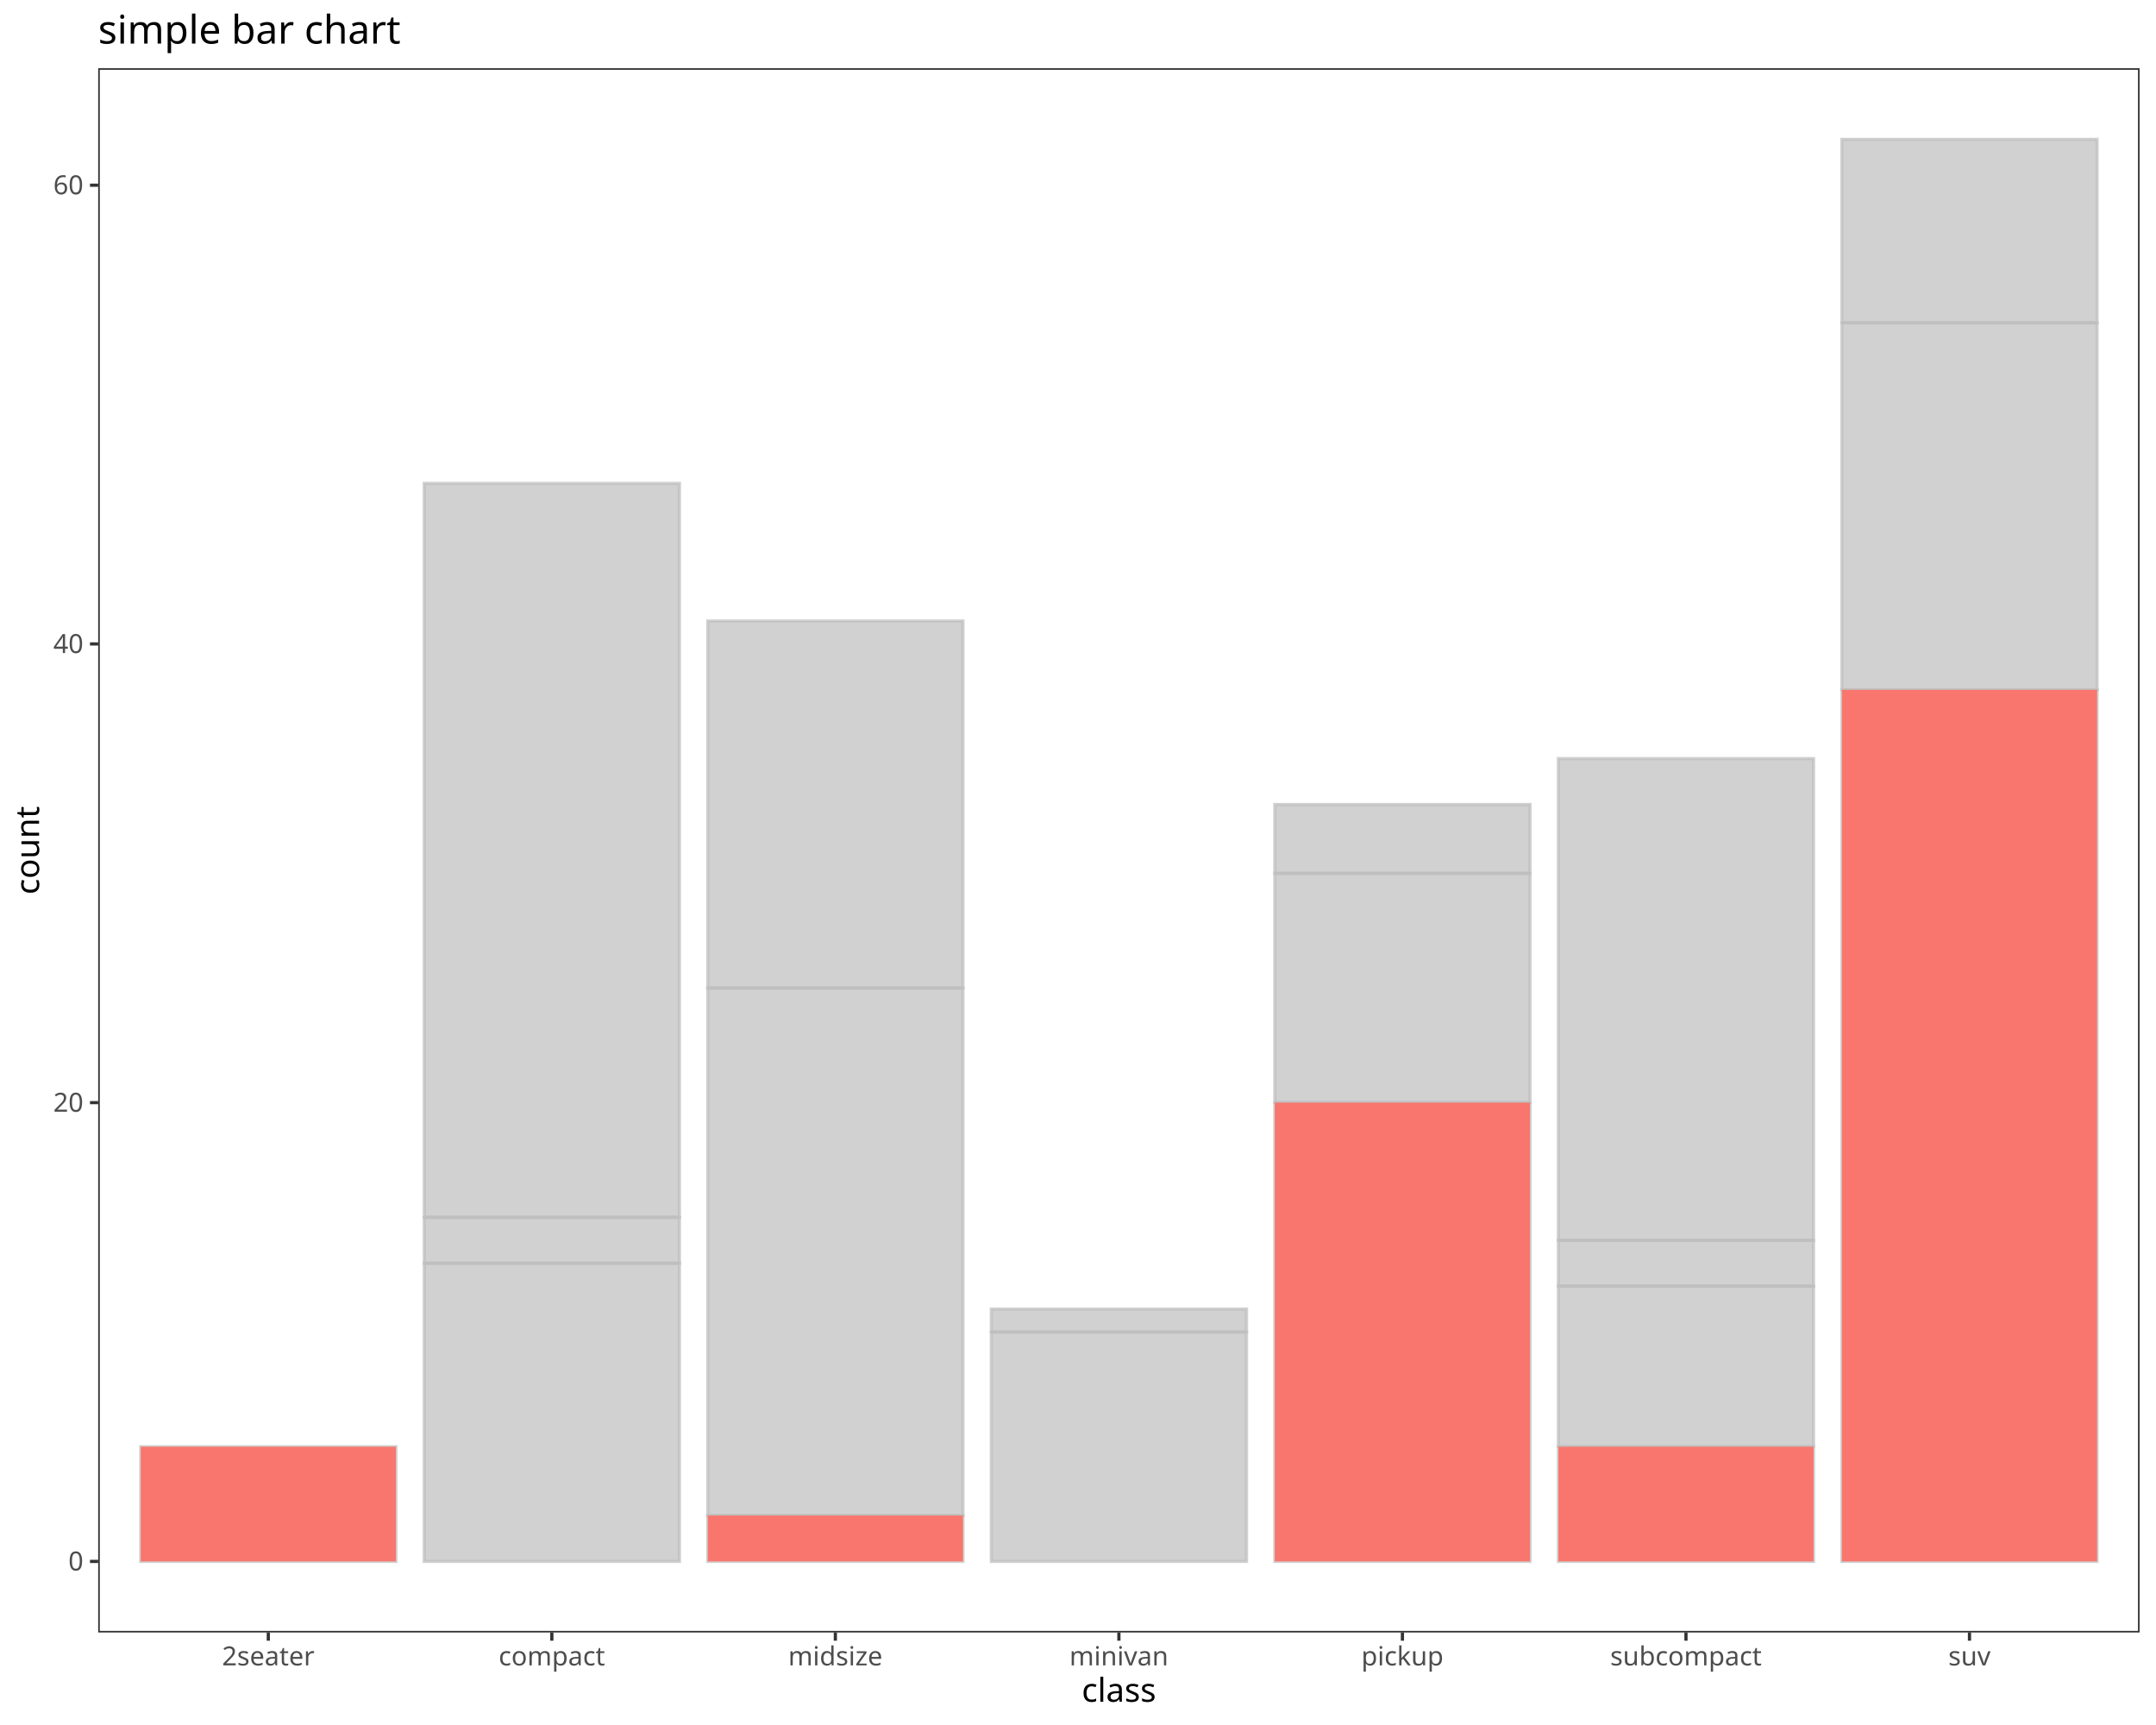
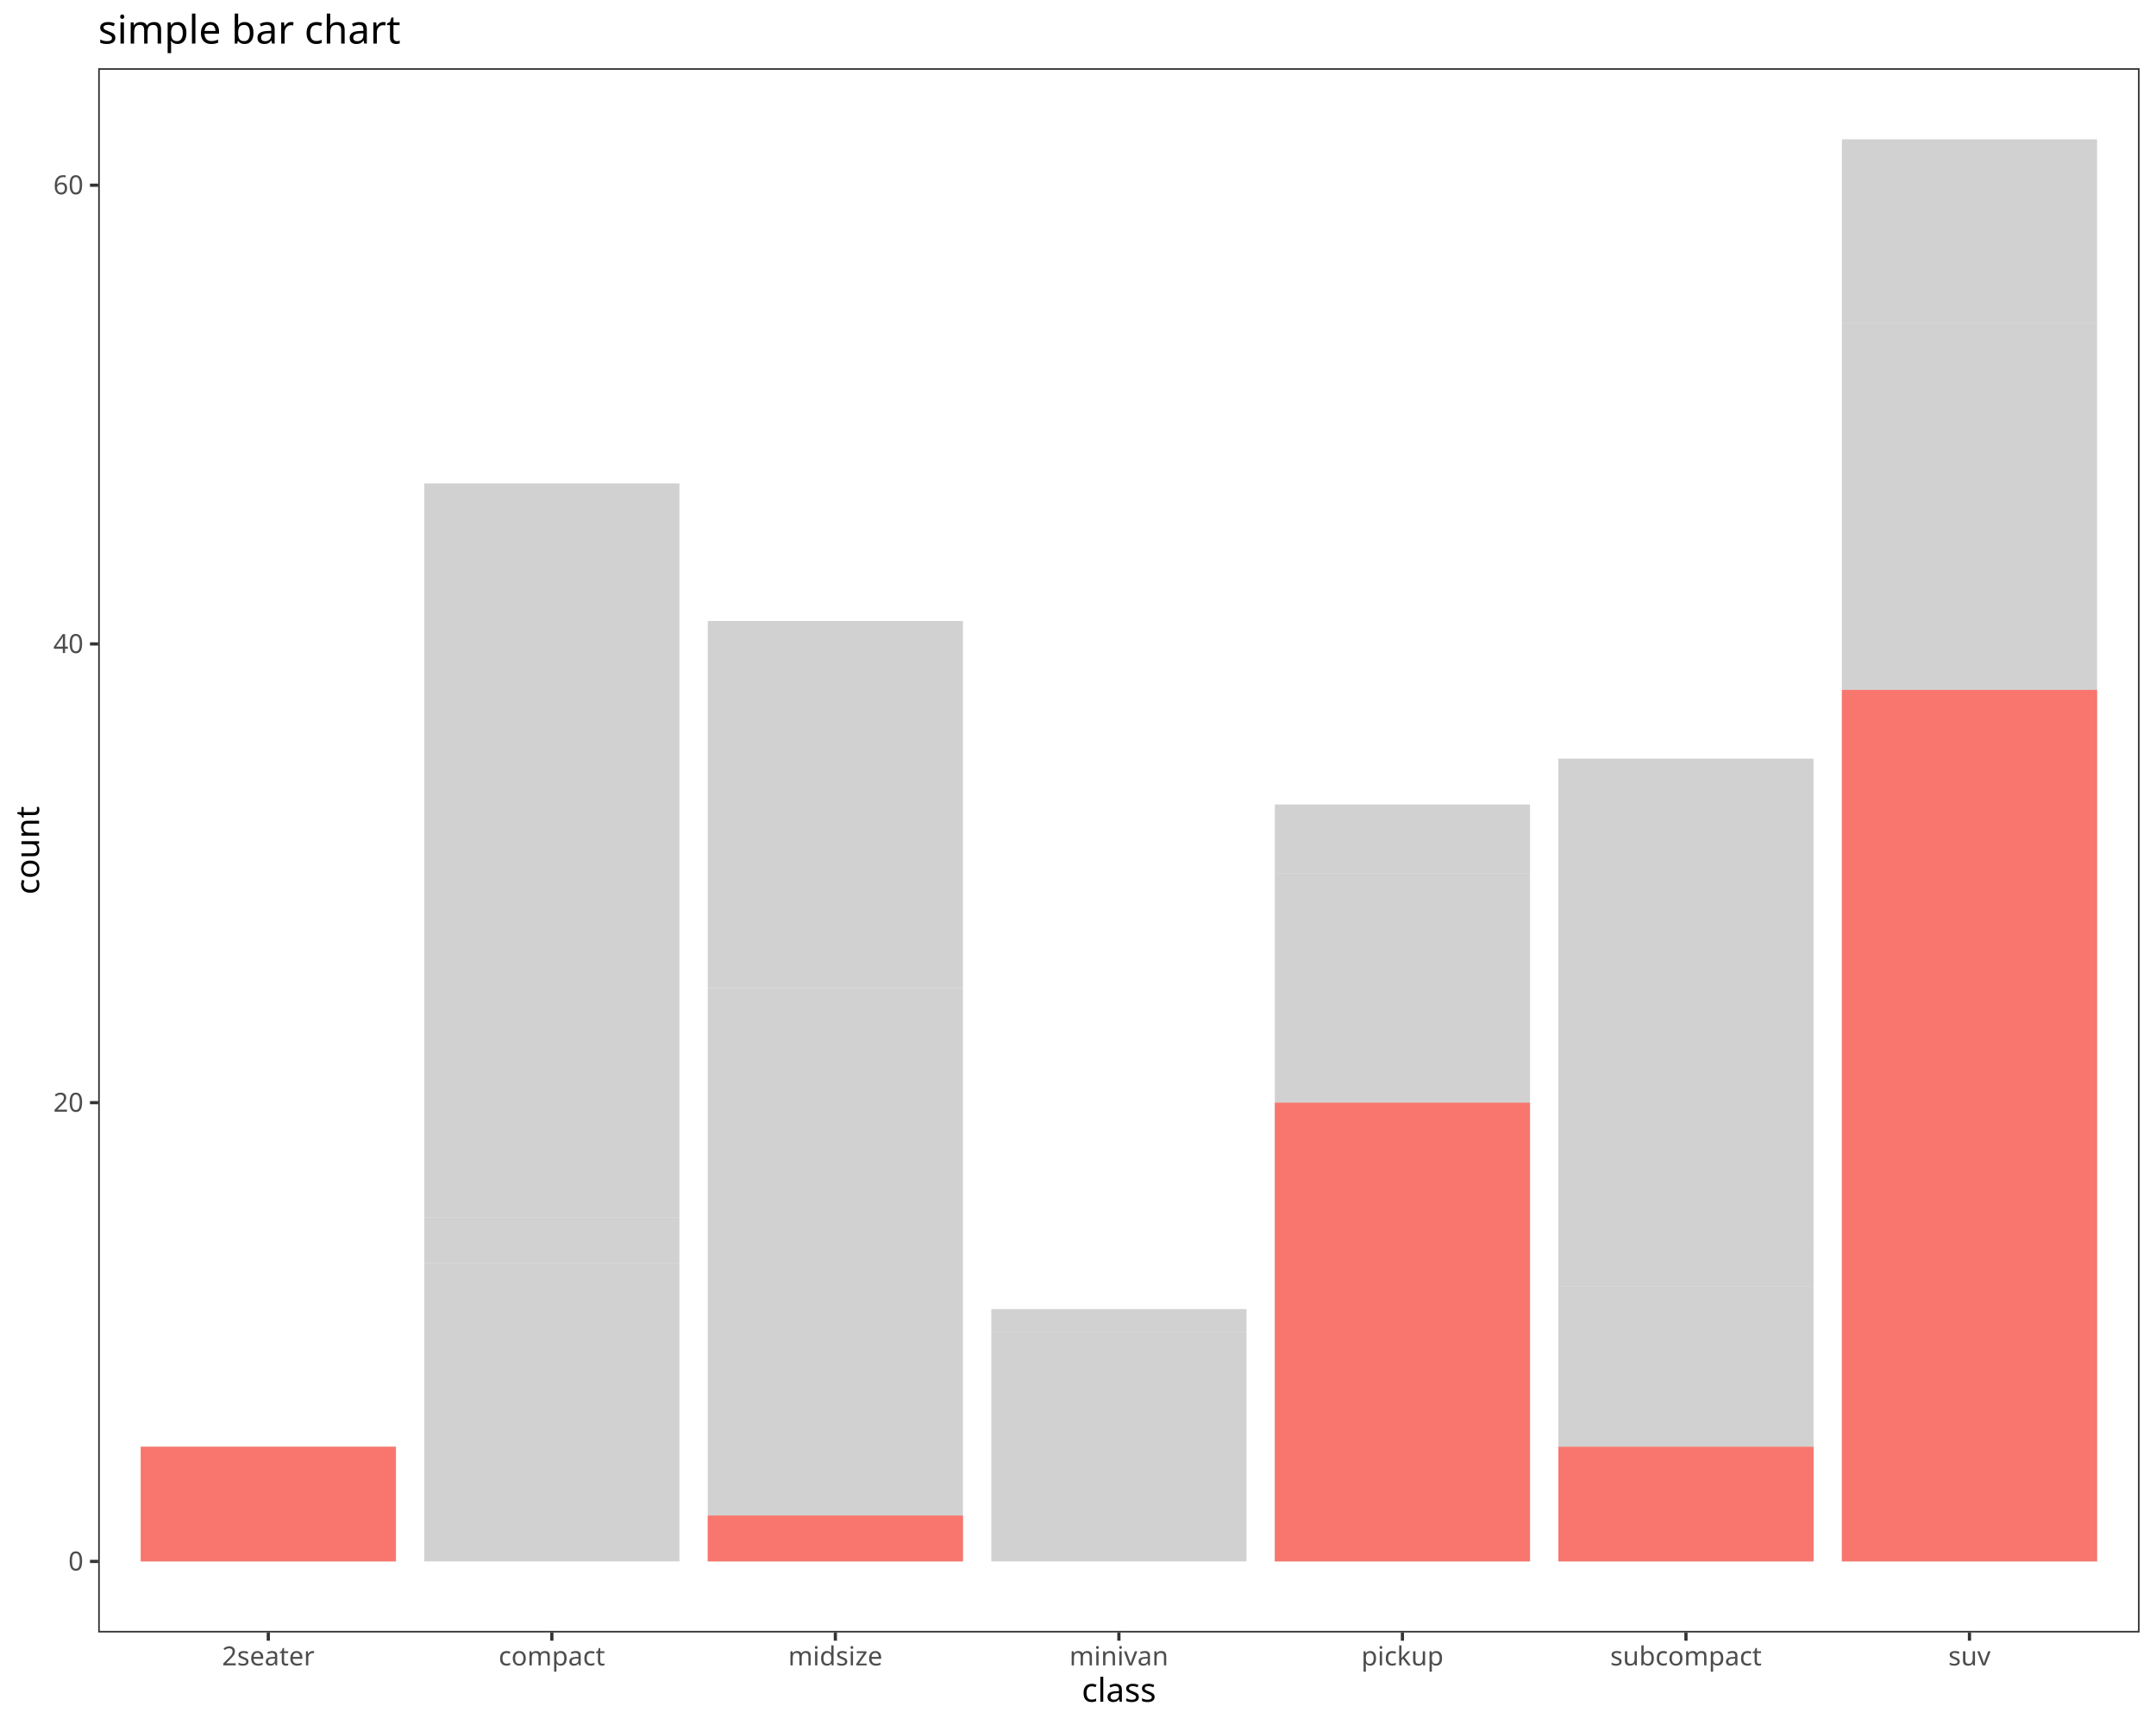
<svg xmlns="http://www.w3.org/2000/svg" class="svglite" data-engine-version="2.0" width="720.00pt" height="576.00pt" viewBox="0 0 720.00 576.00">
  <defs>
    <style type="text/css">
    .svglite line, .svglite polyline, .svglite polygon, .svglite path, .svglite rect, .svglite circle {
      fill: none;
      stroke: #000000;
      stroke-linecap: round;
      stroke-linejoin: round;
      stroke-miterlimit: 10.00;
    }
  </style>
  </defs>
  <rect width="100%" height="100%" style="stroke: none; fill: #FFFFFF;" />
  <defs>
    <clipPath id="cpMC4wMHw3MjAuMDB8MC4wMHw1NzYuMDA=">
      <rect x="0.00" y="0.00" width="720.00" height="576.00" />
    </clipPath>
  </defs>
  <g clip-path="url(#cpMC4wMHw3MjAuMDB8MC4wMHw1NzYuMDA=)">
    <rect x="0.00" y="0.00" width="720.00" height="576.00" style="stroke-width: 1.07; stroke: #FFFFFF; fill: #FFFFFF;" />
  </g>
  <defs>
    <clipPath id="cpMzIuNzl8NzE0LjUyfDIyLjc4fDU0NS4xMQ==">
      <rect x="32.79" y="22.78" width="681.73" height="522.33" />
    </clipPath>
  </defs>
  <g clip-path="url(#cpMzIuNzl8NzE0LjUyfDIyLjc4fDU0NS4xMQ==)">
    <rect x="32.79" y="22.78" width="681.73" height="522.33" style="stroke-width: 1.07; stroke: none; fill: #FFFFFF;" />
-     <rect x="47.00" y="483.08" width="85.22" height="38.29" style="stroke-width: 1.07; stroke: #BEBEBE; stroke-opacity: 0.70; stroke-linecap: butt; stroke-linejoin: miter; fill: #BEBEBE; fill-opacity: 0.70;" />
-     <rect x="141.68" y="161.41" width="85.22" height="245.08" style="stroke-width: 1.07; stroke: #BEBEBE; stroke-opacity: 0.70; stroke-linecap: butt; stroke-linejoin: miter; fill: #BEBEBE; fill-opacity: 0.70;" />
-     <rect x="141.68" y="406.49" width="85.22" height="15.32" style="stroke-width: 1.07; stroke: #BEBEBE; stroke-opacity: 0.70; stroke-linecap: butt; stroke-linejoin: miter; fill: #BEBEBE; fill-opacity: 0.70;" />
-     <rect x="141.68" y="421.81" width="85.22" height="99.56" style="stroke-width: 1.07; stroke: #BEBEBE; stroke-opacity: 0.70; stroke-linecap: butt; stroke-linejoin: miter; fill: #BEBEBE; fill-opacity: 0.70;" />
-     <rect x="236.36" y="207.36" width="85.22" height="122.54" style="stroke-width: 1.07; stroke: #BEBEBE; stroke-opacity: 0.70; stroke-linecap: butt; stroke-linejoin: miter; fill: #BEBEBE; fill-opacity: 0.70;" />
-     <rect x="236.36" y="329.90" width="85.22" height="176.15" style="stroke-width: 1.07; stroke: #BEBEBE; stroke-opacity: 0.70; stroke-linecap: butt; stroke-linejoin: miter; fill: #BEBEBE; fill-opacity: 0.70;" />
-     <rect x="236.36" y="506.05" width="85.22" height="15.32" style="stroke-width: 1.07; stroke: #BEBEBE; stroke-opacity: 0.70; stroke-linecap: butt; stroke-linejoin: miter; fill: #BEBEBE; fill-opacity: 0.70;" />
-     <rect x="331.05" y="437.12" width="85.22" height="7.66" style="stroke-width: 1.07; stroke: #BEBEBE; stroke-opacity: 0.70; stroke-linecap: butt; stroke-linejoin: miter; fill: #BEBEBE; fill-opacity: 0.70;" />
-     <rect x="331.05" y="444.78" width="85.22" height="76.59" style="stroke-width: 1.07; stroke: #BEBEBE; stroke-opacity: 0.70; stroke-linecap: butt; stroke-linejoin: miter; fill: #BEBEBE; fill-opacity: 0.70;" />
-     <rect x="425.73" y="268.63" width="85.22" height="22.98" style="stroke-width: 1.07; stroke: #BEBEBE; stroke-opacity: 0.70; stroke-linecap: butt; stroke-linejoin: miter; fill: #BEBEBE; fill-opacity: 0.70;" />
-     <rect x="425.73" y="291.61" width="85.22" height="76.59" style="stroke-width: 1.07; stroke: #BEBEBE; stroke-opacity: 0.70; stroke-linecap: butt; stroke-linejoin: miter; fill: #BEBEBE; fill-opacity: 0.70;" />
-     <rect x="425.73" y="368.19" width="85.22" height="153.18" style="stroke-width: 1.07; stroke: #BEBEBE; stroke-opacity: 0.70; stroke-linecap: butt; stroke-linejoin: miter; fill: #BEBEBE; fill-opacity: 0.70;" />
-     <rect x="520.42" y="253.31" width="85.22" height="160.83" style="stroke-width: 1.07; stroke: #BEBEBE; stroke-opacity: 0.70; stroke-linecap: butt; stroke-linejoin: miter; fill: #BEBEBE; fill-opacity: 0.70;" />
-     <rect x="520.42" y="414.15" width="85.22" height="15.32" style="stroke-width: 1.07; stroke: #BEBEBE; stroke-opacity: 0.70; stroke-linecap: butt; stroke-linejoin: miter; fill: #BEBEBE; fill-opacity: 0.70;" />
-     <rect x="520.42" y="429.46" width="85.22" height="53.61" style="stroke-width: 1.07; stroke: #BEBEBE; stroke-opacity: 0.70; stroke-linecap: butt; stroke-linejoin: miter; fill: #BEBEBE; fill-opacity: 0.70;" />
-     <rect x="520.42" y="483.08" width="85.22" height="38.29" style="stroke-width: 1.07; stroke: #BEBEBE; stroke-opacity: 0.70; stroke-linecap: butt; stroke-linejoin: miter; fill: #BEBEBE; fill-opacity: 0.70;" />
-     <rect x="615.10" y="46.53" width="85.22" height="61.27" style="stroke-width: 1.07; stroke: #BEBEBE; stroke-opacity: 0.70; stroke-linecap: butt; stroke-linejoin: miter; fill: #BEBEBE; fill-opacity: 0.70;" />
-     <rect x="615.10" y="107.80" width="85.22" height="122.54" style="stroke-width: 1.07; stroke: #BEBEBE; stroke-opacity: 0.70; stroke-linecap: butt; stroke-linejoin: miter; fill: #BEBEBE; fill-opacity: 0.70;" />
-     <rect x="615.10" y="230.34" width="85.22" height="291.03" style="stroke-width: 1.07; stroke: #BEBEBE; stroke-opacity: 0.70; stroke-linecap: butt; stroke-linejoin: miter; fill: #BEBEBE; fill-opacity: 0.70;" />
+     <rect x="47.00" y="483.08" width="85.22" height="38.29" style="stroke-width: 1.07; stroke: none; stroke-linecap: butt; stroke-linejoin: miter; fill: #BEBEBE; fill-opacity: 0.70;" />
+     <rect x="141.68" y="161.41" width="85.22" height="245.08" style="stroke-width: 1.07; stroke: none; stroke-linecap: butt; stroke-linejoin: miter; fill: #BEBEBE; fill-opacity: 0.70;" />
+     <rect x="141.68" y="406.49" width="85.22" height="15.32" style="stroke-width: 1.07; stroke: none; stroke-linecap: butt; stroke-linejoin: miter; fill: #BEBEBE; fill-opacity: 0.70;" />
+     <rect x="141.68" y="421.81" width="85.22" height="99.56" style="stroke-width: 1.07; stroke: none; stroke-linecap: butt; stroke-linejoin: miter; fill: #BEBEBE; fill-opacity: 0.70;" />
+     <rect x="236.36" y="207.36" width="85.22" height="122.54" style="stroke-width: 1.07; stroke: none; stroke-linecap: butt; stroke-linejoin: miter; fill: #BEBEBE; fill-opacity: 0.70;" />
+     <rect x="236.36" y="329.90" width="85.22" height="176.15" style="stroke-width: 1.07; stroke: none; stroke-linecap: butt; stroke-linejoin: miter; fill: #BEBEBE; fill-opacity: 0.70;" />
+     <rect x="236.36" y="506.05" width="85.22" height="15.32" style="stroke-width: 1.07; stroke: none; stroke-linecap: butt; stroke-linejoin: miter; fill: #BEBEBE; fill-opacity: 0.70;" />
+     <rect x="331.05" y="437.12" width="85.22" height="7.66" style="stroke-width: 1.07; stroke: none; stroke-linecap: butt; stroke-linejoin: miter; fill: #BEBEBE; fill-opacity: 0.70;" />
+     <rect x="331.05" y="444.78" width="85.22" height="76.59" style="stroke-width: 1.07; stroke: none; stroke-linecap: butt; stroke-linejoin: miter; fill: #BEBEBE; fill-opacity: 0.70;" />
+     <rect x="425.73" y="268.63" width="85.22" height="22.98" style="stroke-width: 1.07; stroke: none; stroke-linecap: butt; stroke-linejoin: miter; fill: #BEBEBE; fill-opacity: 0.70;" />
+     <rect x="425.73" y="291.61" width="85.22" height="76.59" style="stroke-width: 1.07; stroke: none; stroke-linecap: butt; stroke-linejoin: miter; fill: #BEBEBE; fill-opacity: 0.70;" />
+     <rect x="425.73" y="368.19" width="85.22" height="153.18" style="stroke-width: 1.07; stroke: none; stroke-linecap: butt; stroke-linejoin: miter; fill: #BEBEBE; fill-opacity: 0.70;" />
+     <rect x="520.42" y="253.31" width="85.22" height="160.83" style="stroke-width: 1.07; stroke: none; stroke-linecap: butt; stroke-linejoin: miter; fill: #BEBEBE; fill-opacity: 0.70;" />
+     <rect x="520.42" y="414.15" width="85.22" height="15.32" style="stroke-width: 1.07; stroke: none; stroke-linecap: butt; stroke-linejoin: miter; fill: #BEBEBE; fill-opacity: 0.70;" />
+     <rect x="520.42" y="429.46" width="85.22" height="53.61" style="stroke-width: 1.07; stroke: none; stroke-linecap: butt; stroke-linejoin: miter; fill: #BEBEBE; fill-opacity: 0.70;" />
+     <rect x="520.42" y="483.08" width="85.22" height="38.29" style="stroke-width: 1.07; stroke: none; stroke-linecap: butt; stroke-linejoin: miter; fill: #BEBEBE; fill-opacity: 0.70;" />
+     <rect x="615.10" y="46.53" width="85.22" height="61.27" style="stroke-width: 1.07; stroke: none; stroke-linecap: butt; stroke-linejoin: miter; fill: #BEBEBE; fill-opacity: 0.70;" />
+     <rect x="615.10" y="107.80" width="85.22" height="122.54" style="stroke-width: 1.07; stroke: none; stroke-linecap: butt; stroke-linejoin: miter; fill: #BEBEBE; fill-opacity: 0.70;" />
+     <rect x="615.10" y="230.34" width="85.22" height="291.03" style="stroke-width: 1.07; stroke: none; stroke-linecap: butt; stroke-linejoin: miter; fill: #BEBEBE; fill-opacity: 0.70;" />
    <rect x="47.00" y="483.08" width="85.22" height="38.29" style="stroke-width: 1.07; stroke: none; stroke-linecap: butt; stroke-linejoin: miter; fill: #F8766D;" />
    <rect x="236.36" y="506.05" width="85.22" height="15.32" style="stroke-width: 1.07; stroke: none; stroke-linecap: butt; stroke-linejoin: miter; fill: #F8766D;" />
    <rect x="425.73" y="368.19" width="85.22" height="153.18" style="stroke-width: 1.07; stroke: none; stroke-linecap: butt; stroke-linejoin: miter; fill: #F8766D;" />
    <rect x="520.42" y="483.08" width="85.22" height="38.29" style="stroke-width: 1.07; stroke: none; stroke-linecap: butt; stroke-linejoin: miter; fill: #F8766D;" />
    <rect x="615.10" y="230.34" width="85.22" height="291.03" style="stroke-width: 1.07; stroke: none; stroke-linecap: butt; stroke-linejoin: miter; fill: #F8766D;" />
    <rect x="32.79" y="22.78" width="681.73" height="522.33" style="stroke-width: 1.07; stroke: #333333;" />
  </g>
  <g clip-path="url(#cpMC4wMHw3MjAuMDB8MC4wMHw1NzYuMDA=)">
    <text x="27.86" y="524.40" text-anchor="end" style="font-size: 8.80px; fill: #4D4D4D; font-family: sans;" textLength="4.89px" lengthAdjust="spacingAndGlyphs">0</text>
    <text x="27.86" y="371.22" text-anchor="end" style="font-size: 8.80px; fill: #4D4D4D; font-family: sans;" textLength="9.79px" lengthAdjust="spacingAndGlyphs">20</text>
    <text x="27.86" y="218.05" text-anchor="end" style="font-size: 8.80px; fill: #4D4D4D; font-family: sans;" textLength="9.79px" lengthAdjust="spacingAndGlyphs">40</text>
    <text x="27.86" y="64.87" text-anchor="end" style="font-size: 8.80px; fill: #4D4D4D; font-family: sans;" textLength="9.79px" lengthAdjust="spacingAndGlyphs">60</text>
    <polyline points="30.05,521.37 32.79,521.37 " style="stroke-width: 1.07; stroke: #333333; stroke-linecap: butt;" />
    <polyline points="30.05,368.19 32.79,368.19 " style="stroke-width: 1.07; stroke: #333333; stroke-linecap: butt;" />
    <polyline points="30.05,215.02 32.79,215.02 " style="stroke-width: 1.07; stroke: #333333; stroke-linecap: butt;" />
    <polyline points="30.05,61.84 32.79,61.84 " style="stroke-width: 1.07; stroke: #333333; stroke-linecap: butt;" />
    <polyline points="89.60,547.85 89.60,545.11 " style="stroke-width: 1.07; stroke: #333333; stroke-linecap: butt;" />
    <polyline points="184.29,547.85 184.29,545.11 " style="stroke-width: 1.07; stroke: #333333; stroke-linecap: butt;" />
    <polyline points="278.97,547.85 278.97,545.11 " style="stroke-width: 1.07; stroke: #333333; stroke-linecap: butt;" />
    <polyline points="373.66,547.85 373.66,545.11 " style="stroke-width: 1.07; stroke: #333333; stroke-linecap: butt;" />
    <polyline points="468.34,547.85 468.34,545.11 " style="stroke-width: 1.07; stroke: #333333; stroke-linecap: butt;" />
    <polyline points="563.03,547.85 563.03,545.11 " style="stroke-width: 1.07; stroke: #333333; stroke-linecap: butt;" />
    <polyline points="657.71,547.85 657.71,545.11 " style="stroke-width: 1.07; stroke: #333333; stroke-linecap: butt;" />
    <text x="89.60" y="556.10" text-anchor="middle" style="font-size: 8.80px; fill: #4D4D4D; font-family: sans;" textLength="29.36px" lengthAdjust="spacingAndGlyphs">2seater</text>
    <text x="184.29" y="556.10" text-anchor="middle" style="font-size: 8.80px; fill: #4D4D4D; font-family: sans;" textLength="33.27px" lengthAdjust="spacingAndGlyphs">compact</text>
    <text x="278.97" y="556.10" text-anchor="middle" style="font-size: 8.80px; fill: #4D4D4D; font-family: sans;" textLength="29.84px" lengthAdjust="spacingAndGlyphs">midsize</text>
    <text x="373.66" y="556.10" text-anchor="middle" style="font-size: 8.80px; fill: #4D4D4D; font-family: sans;" textLength="30.33px" lengthAdjust="spacingAndGlyphs">minivan</text>
    <text x="468.34" y="556.10" text-anchor="middle" style="font-size: 8.80px; fill: #4D4D4D; font-family: sans;" textLength="25.44px" lengthAdjust="spacingAndGlyphs">pickup</text>
    <text x="563.03" y="556.10" text-anchor="middle" style="font-size: 8.80px; fill: #4D4D4D; font-family: sans;" textLength="47.46px" lengthAdjust="spacingAndGlyphs">subcompact</text>
    <text x="657.71" y="556.10" text-anchor="middle" style="font-size: 8.80px; fill: #4D4D4D; font-family: sans;" textLength="13.70px" lengthAdjust="spacingAndGlyphs">suv</text>
    <text x="373.66" y="568.24" text-anchor="middle" style="font-size: 11.00px; font-family: sans;" textLength="25.07px" lengthAdjust="spacingAndGlyphs">class</text>
    <text transform="translate(13.05,283.95) rotate(-90)" text-anchor="middle" style="font-size: 11.00px; font-family: sans;" textLength="26.91px" lengthAdjust="spacingAndGlyphs">count</text>
    <text x="32.79" y="14.56" style="font-size: 13.20px; font-family: sans;" textLength="93.92px" lengthAdjust="spacingAndGlyphs">simple bar chart</text>
  </g>
</svg>
